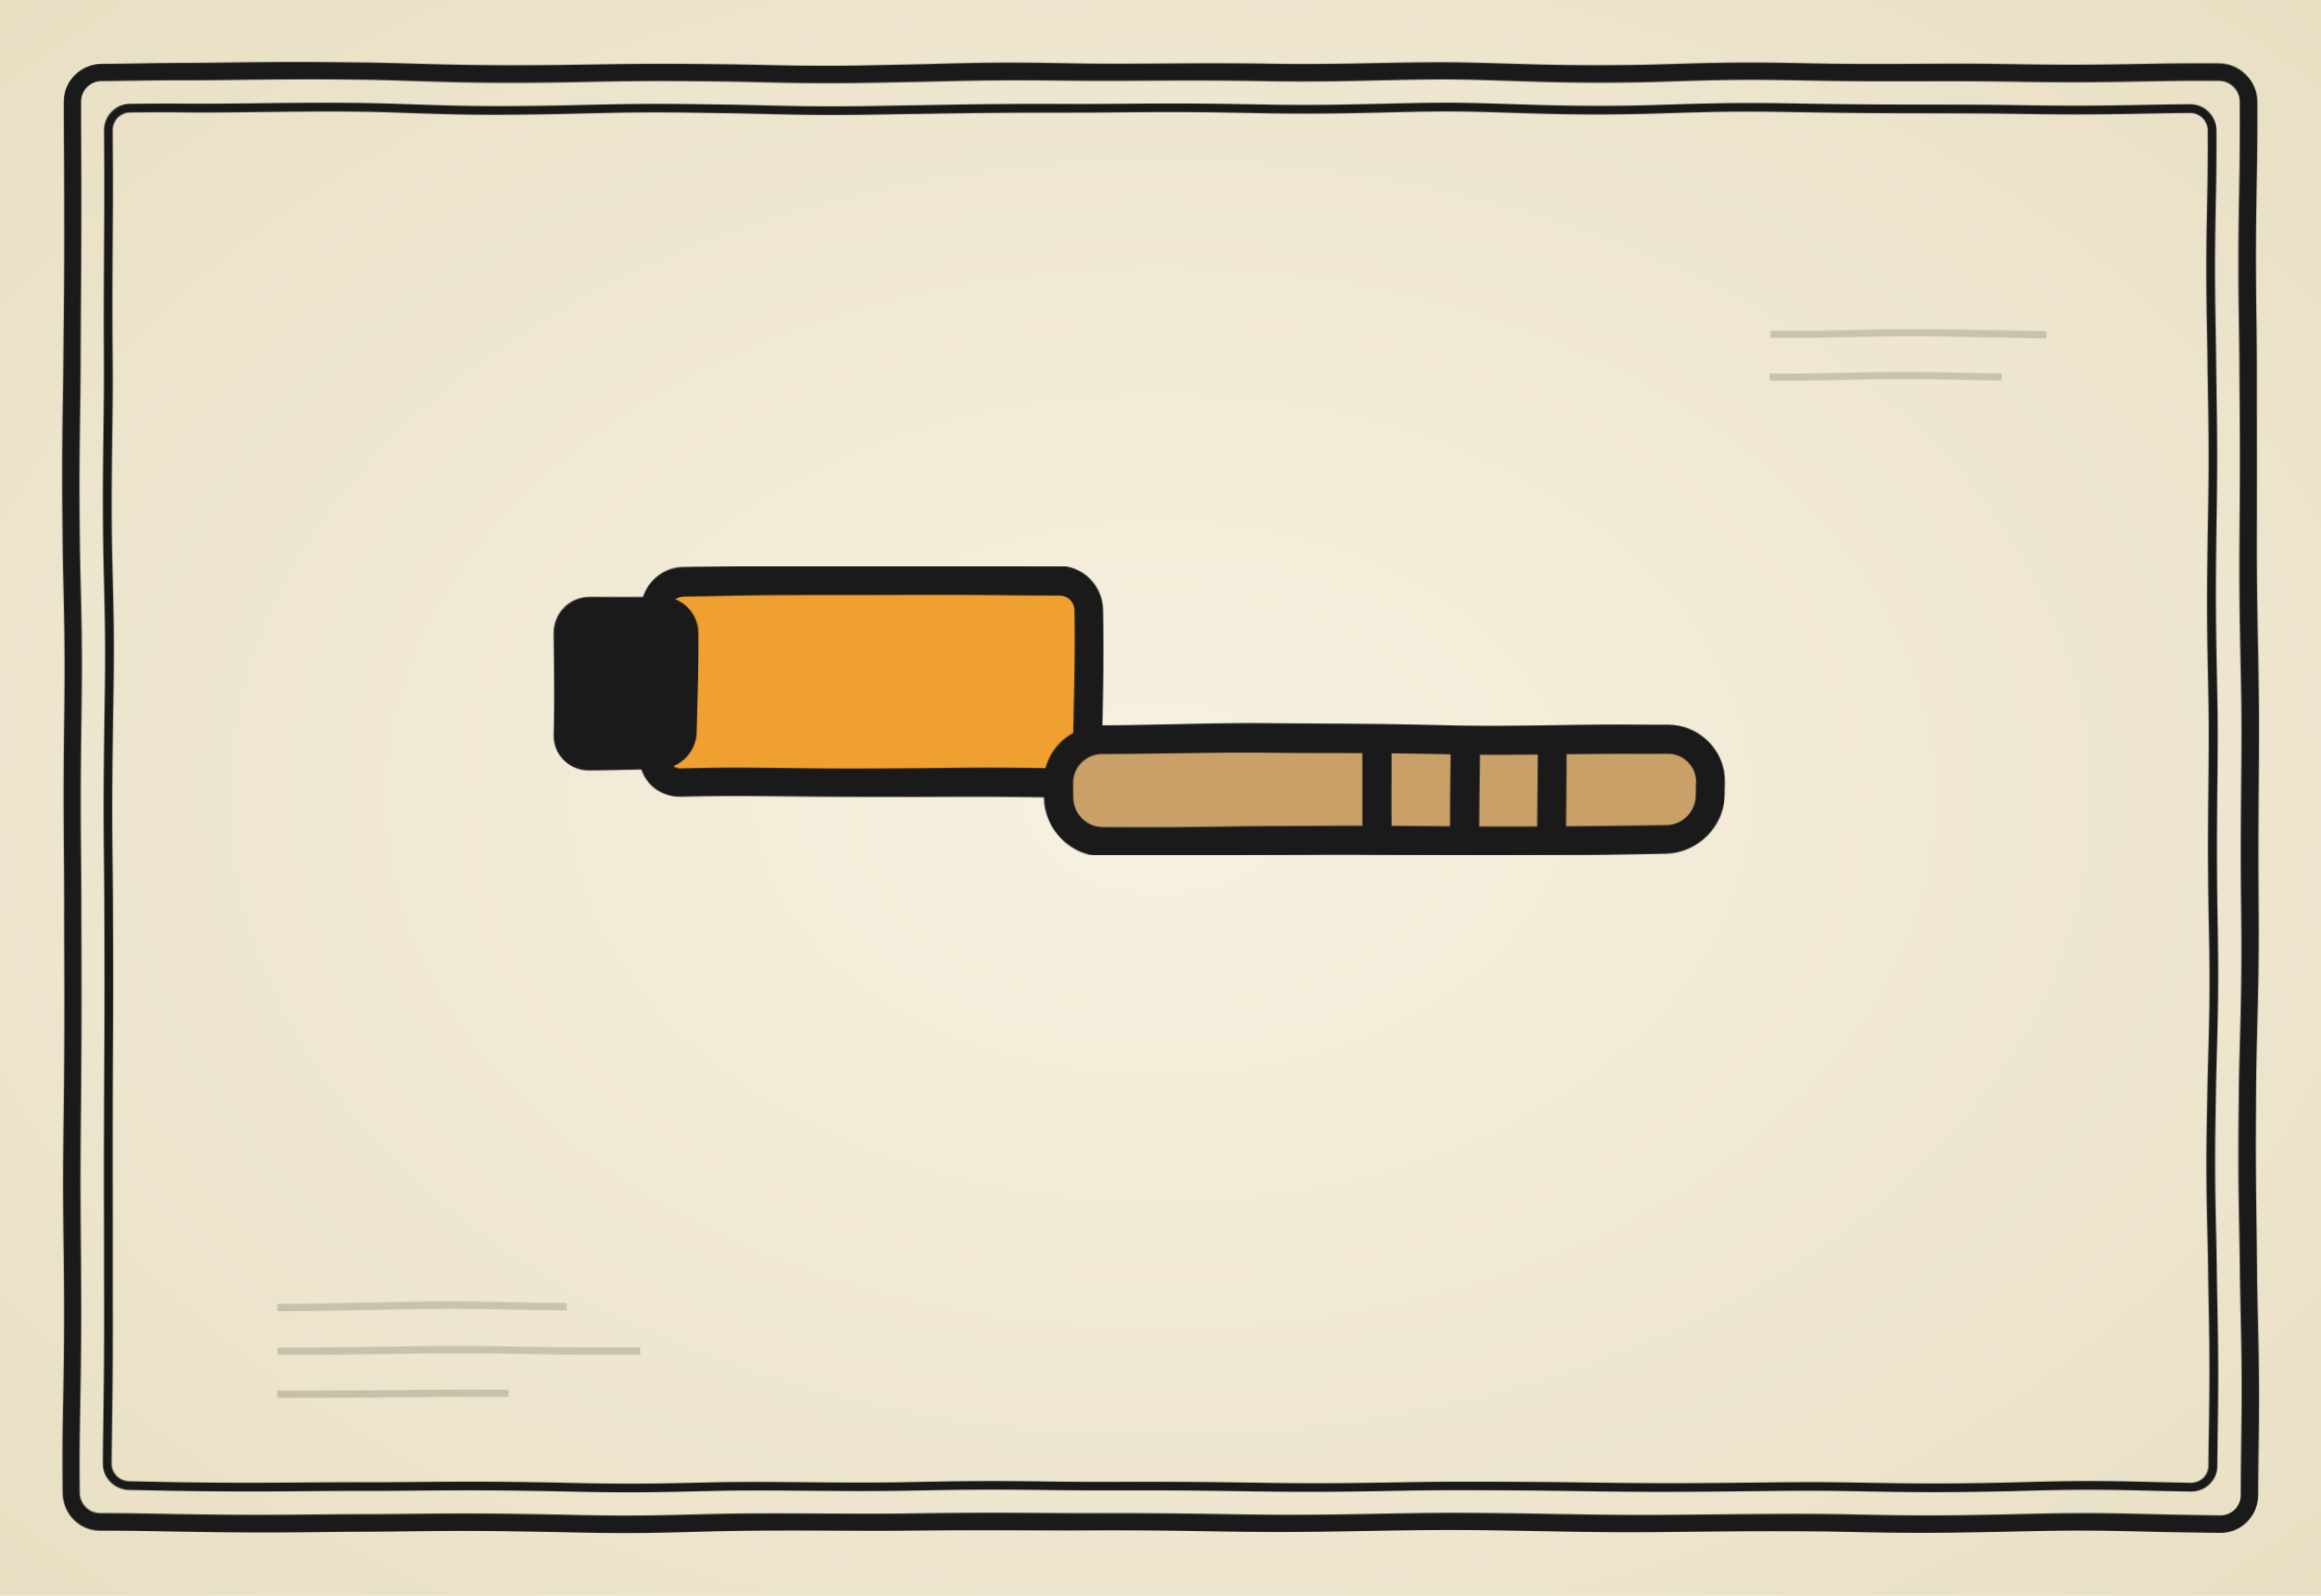
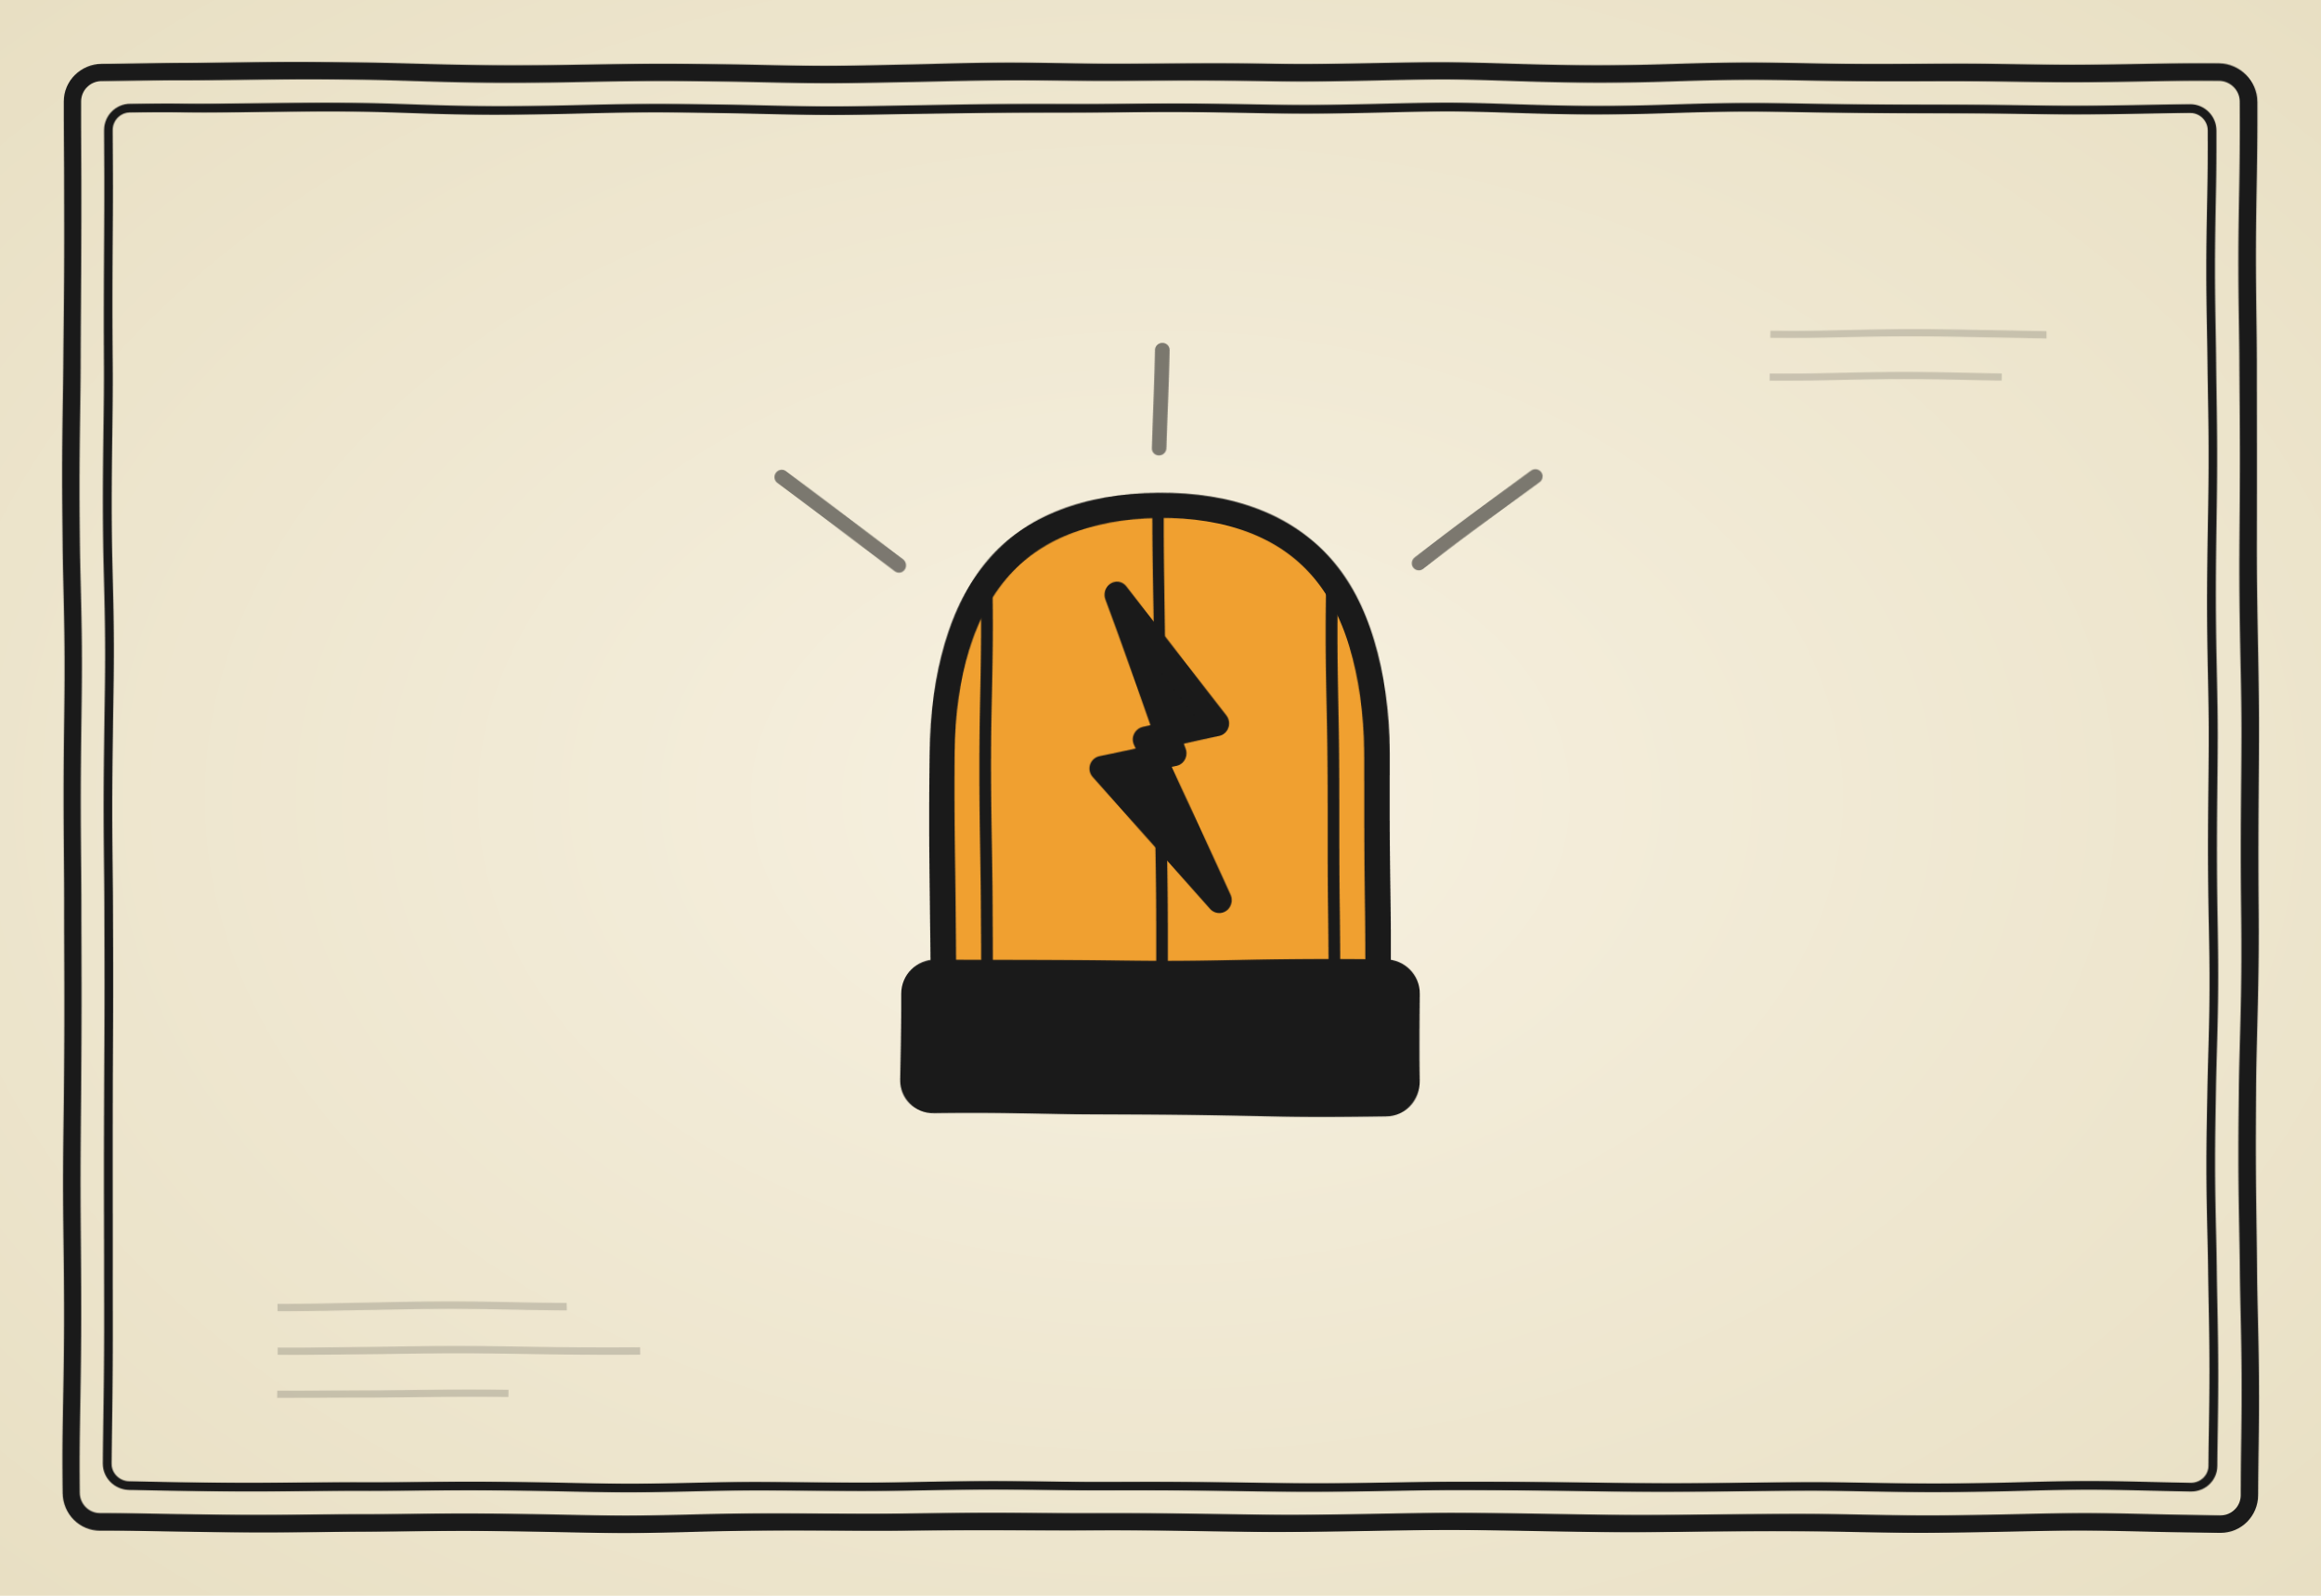
<svg xmlns="http://www.w3.org/2000/svg" viewBox="0 0 320 220" role="img" aria-label="die Warnblitzleuchte">
  <defs>
    <radialGradient id="paper" cx="50%" cy="50%" r="70%">
      <stop offset="0%" stop-color="#f7f1e1" />
      <stop offset="100%" stop-color="#e8dfc3" />
    </radialGradient>
    <filter id="sketch" x="-5%" y="-5%" width="110%" height="110%">
      <feTurbulence type="fractalNoise" baseFrequency="0.02" numOctaves="2" seed="803" />
      <feDisplacementMap in="SourceGraphic" scale="1.8" />
    </filter>
    <filter id="sketchLight" x="-5%" y="-5%" width="110%" height="110%">
      <feTurbulence type="fractalNoise" baseFrequency="0.04" numOctaves="1" seed="806" />
      <feDisplacementMap in="SourceGraphic" scale="1.1" />
    </filter>
  </defs>
  <rect width="320" height="220" fill="url(#paper)" />
  <g fill="none" stroke="#1a1a1a" stroke-linecap="round" stroke-linejoin="round" filter="url(#sketchLight)">
    <rect x="10" y="10" width="300" height="200" stroke-width="2.4" rx="4" />
    <rect x="15" y="15" width="290" height="190" stroke-width="1.2" rx="3" />
  </g>
  <g stroke="#1a1a1a" stroke-width="1" opacity="0.18" filter="url(#sketchLight)">
    <line x1="38" y1="180" x2="78" y2="180" />
    <line x1="38" y1="186" x2="88" y2="186" />
    <line x1="38" y1="192" x2="70" y2="192" />
    <line x1="244" y1="46" x2="282" y2="46" />
    <line x1="244" y1="52" x2="276" y2="52" />
  </g>
  <g filter="url(#sketch)">
-     <g stroke="#1a1a1a" stroke-width="4" stroke-linejoin="round" stroke-linecap="round" fill="#f0a030">
-       <rect x="90" y="80" width="60" height="28" rx="4" />
-       <rect x="78" y="84" width="16" height="20" rx="3" fill="#1a1a1a" />
-       <rect x="146" y="102" width="90" height="14" rx="6" fill="#c9a068" />
-       <line x1="190" y1="104" x2="190" y2="114" />
-       <line x1="202" y1="104" x2="202" y2="114" />
-       <line x1="214" y1="104" x2="214" y2="114" />
+     <g stroke="#1a1a1a" stroke-width="3.5" stroke-linejoin="round" stroke-linecap="round">
+       <rect x="126" y="134" width="68" height="18" rx="3" fill="#1a1a1a" />
+       <path d="M 130 134 L 130 104 Q 130 70 160 70 Q 190 70 190 104 L 190 134 Z" fill="#f0a030" />
+       <line x1="136" y1="82" x2="136" y2="134" stroke-width="1.6" />
+       <line x1="160" y1="70" x2="160" y2="134" stroke-width="1.6" />
+       <line x1="184" y1="82" x2="184" y2="134" stroke-width="1.6" />
+       <path d="M 154 82 L 168 100 L 158 102 L 168 124 L 152 106 L 162 104 Z" fill="#1a1a1a" />
+       <line x1="124" y1="78" x2="108" y2="66" stroke-width="2" opacity="0.55" />
+       <line x1="160" y1="62" x2="160" y2="48" stroke-width="2" opacity="0.55" />
+       <line x1="196" y1="78" x2="212" y2="66" stroke-width="2" opacity="0.55" />
    </g>
  </g>
</svg>
